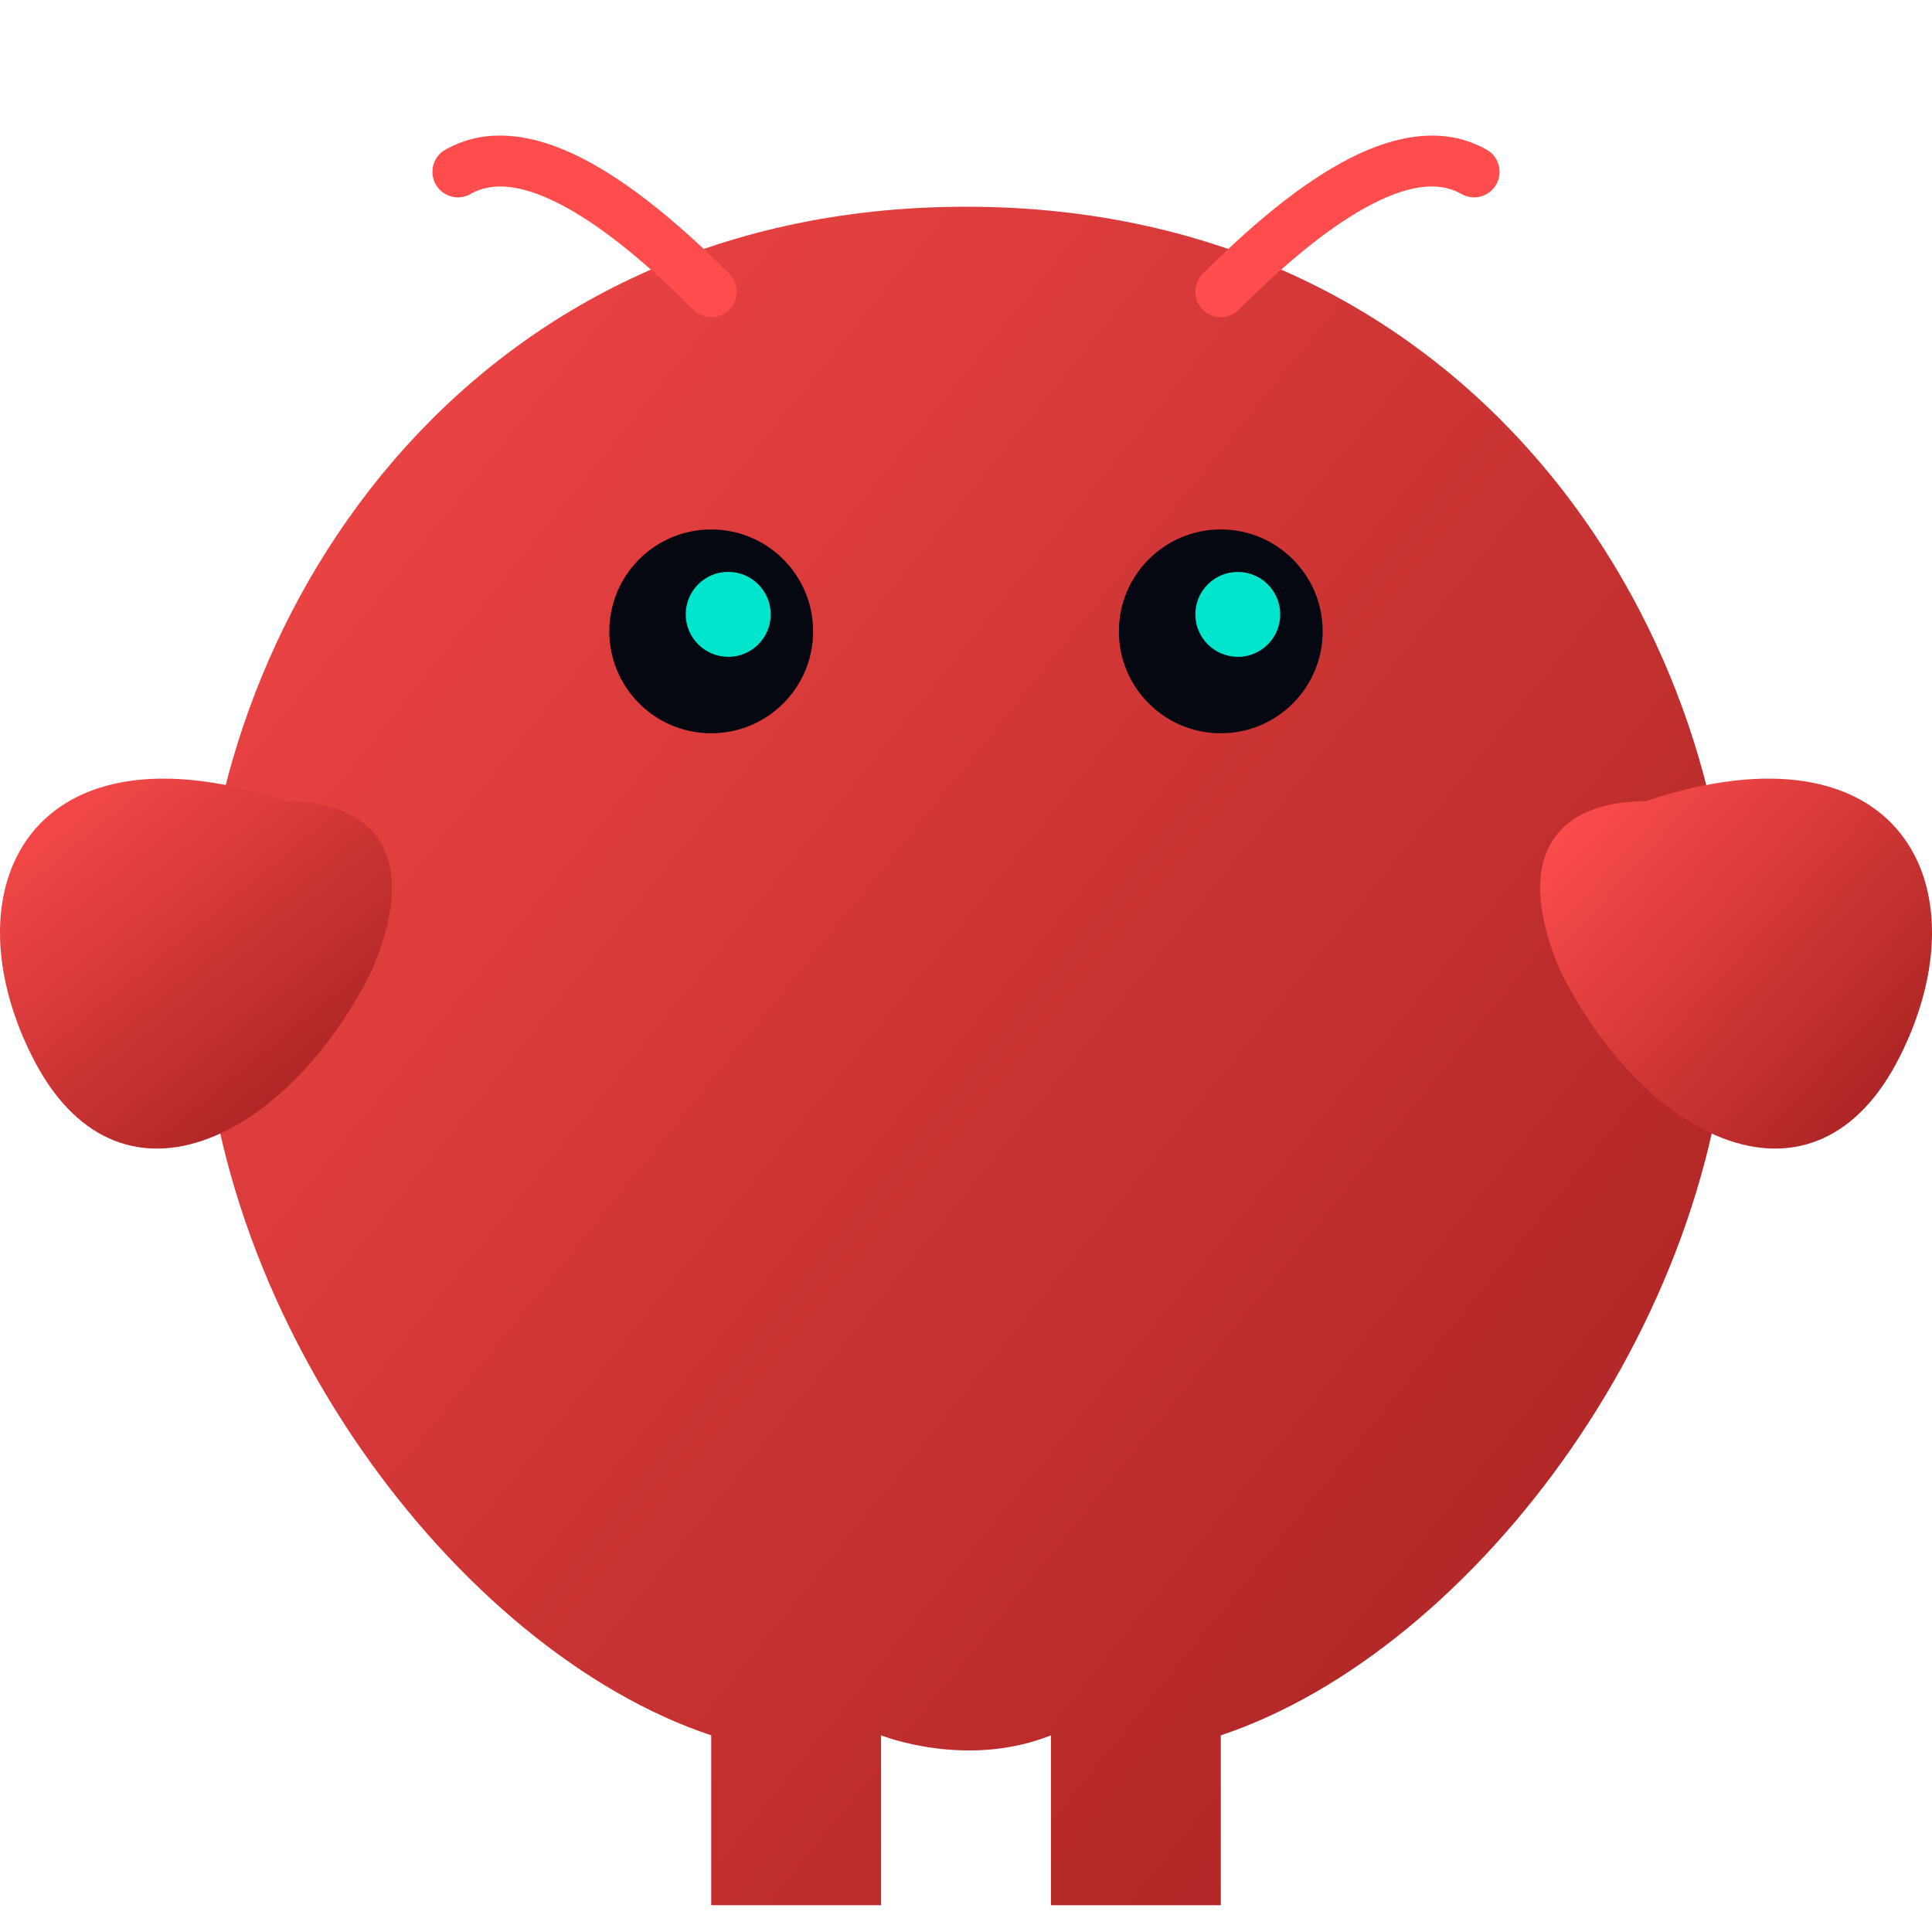
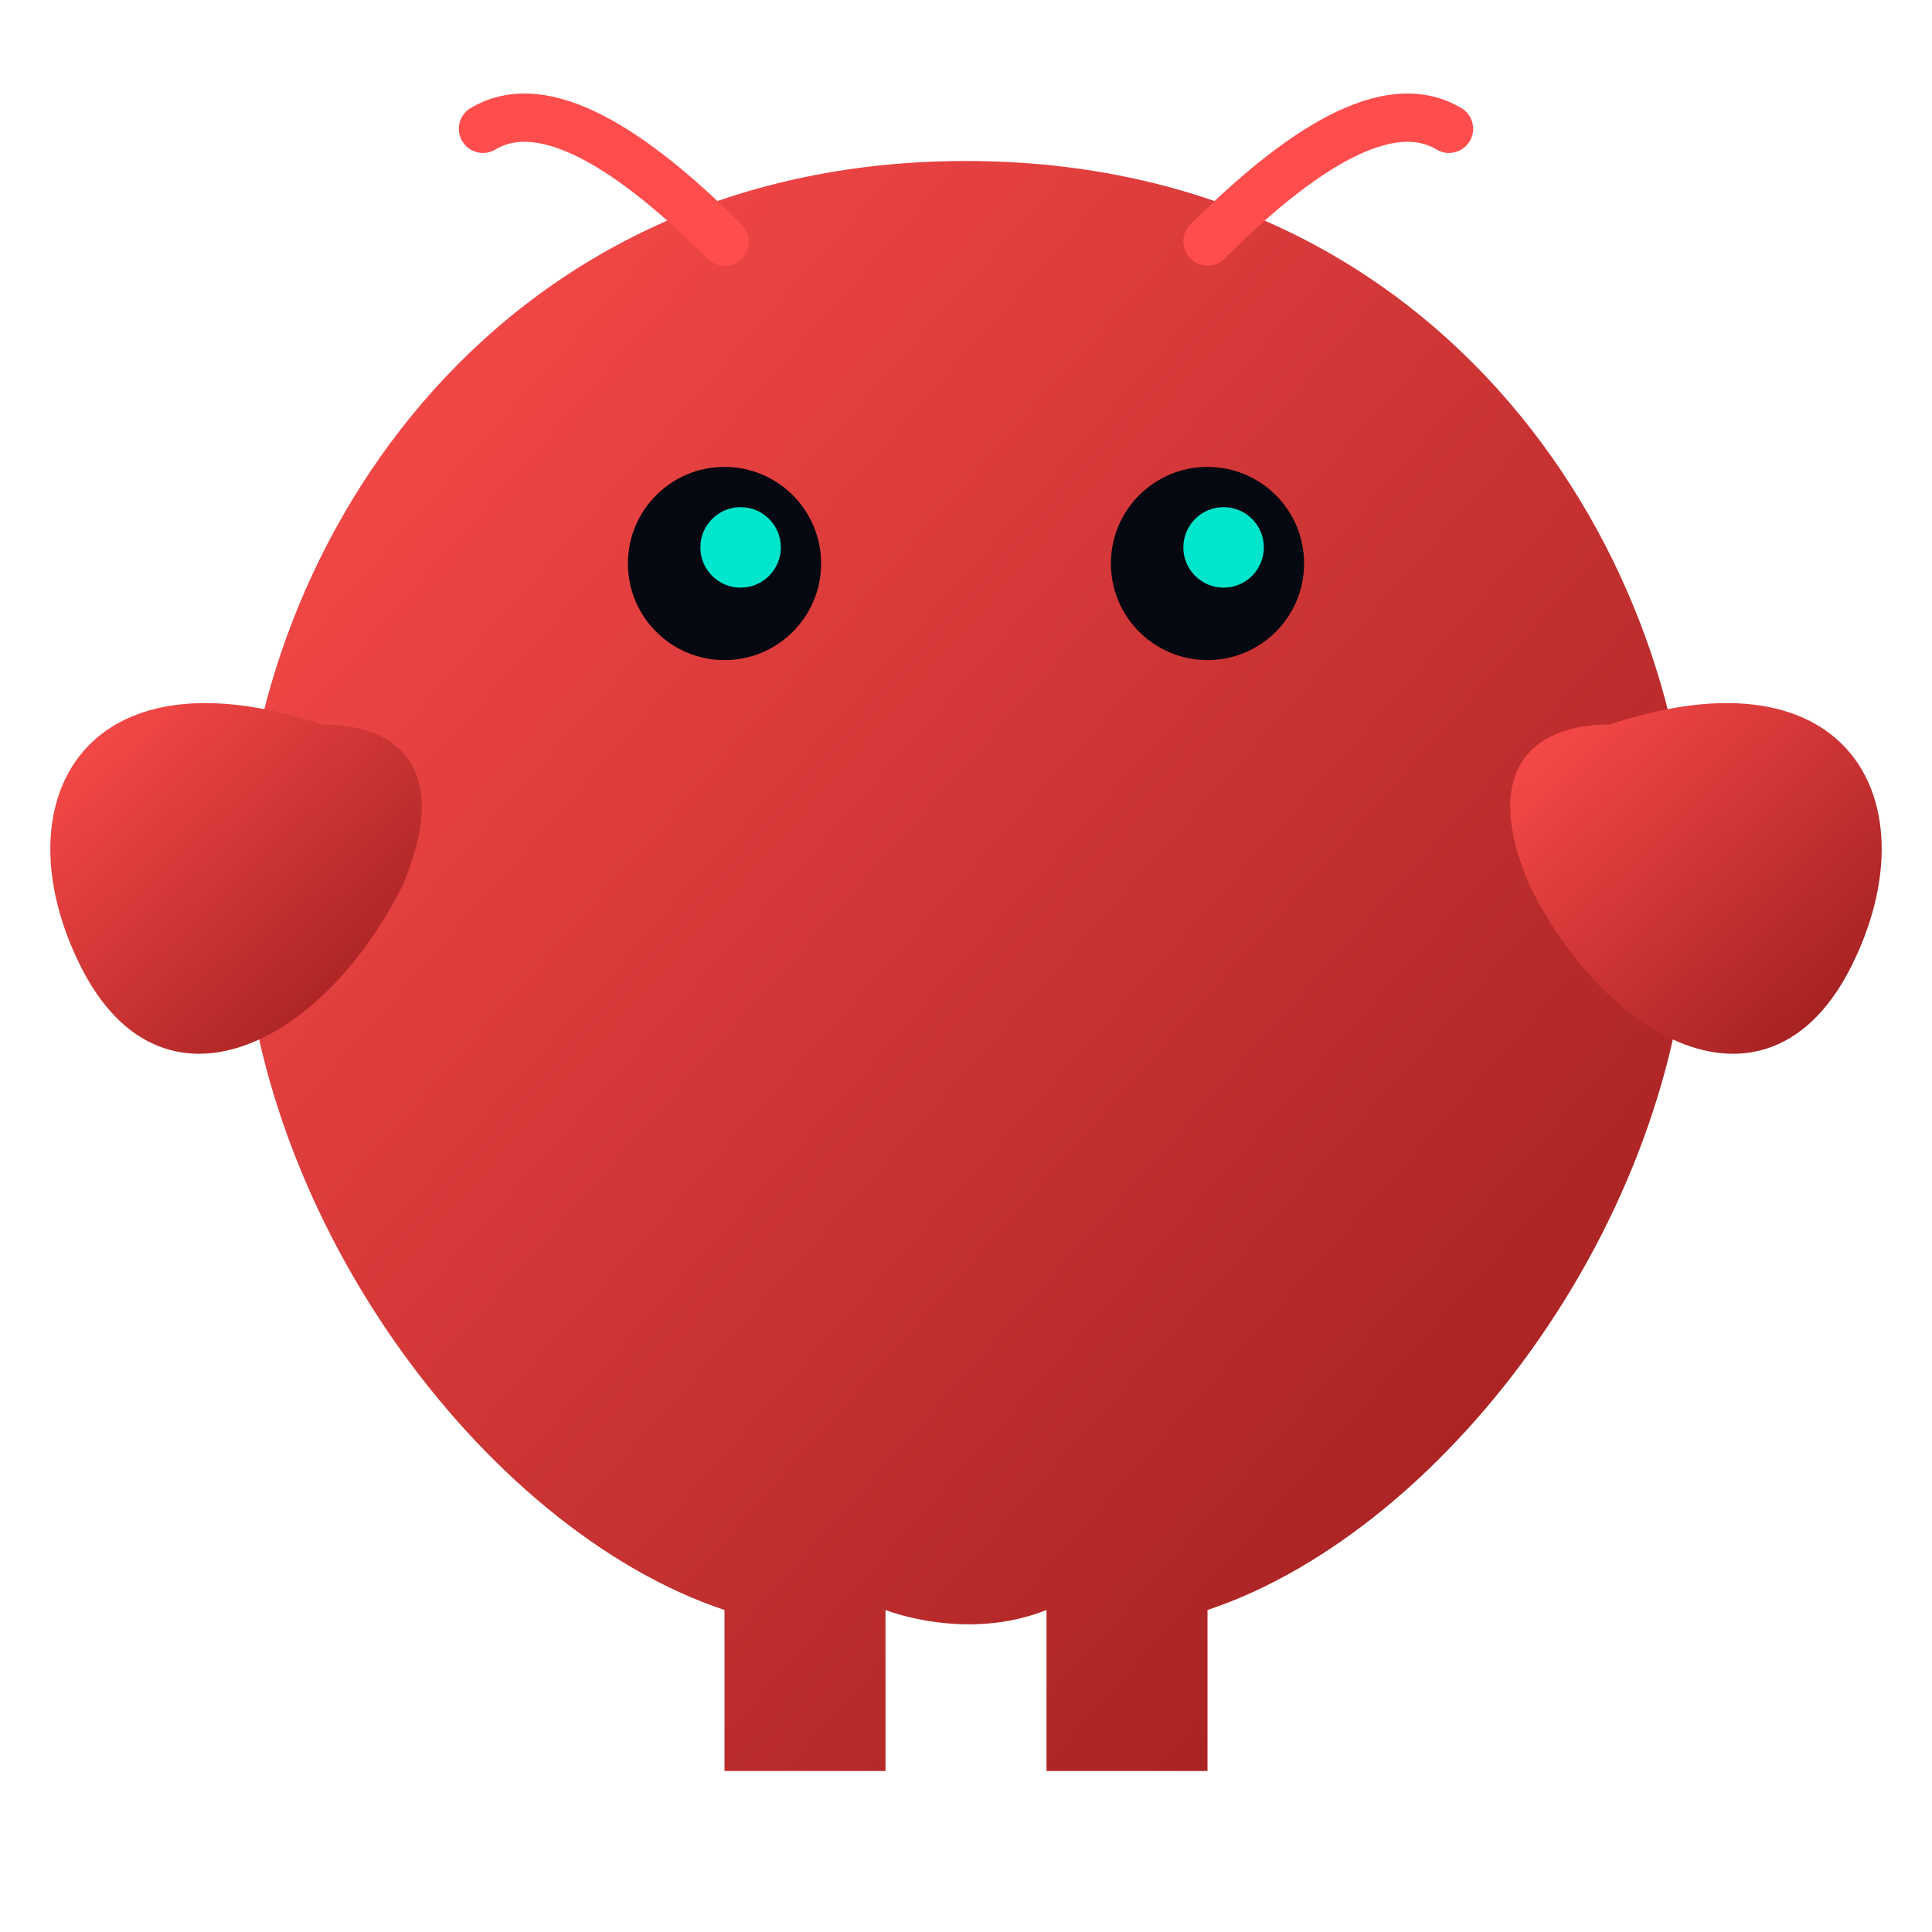
- <svg xmlns="http://www.w3.org/2000/svg" height="1em" style="flex:none;line-height:1" viewBox="0 0 24 24" width="1em">
-   <path d="M12 2.568c-6.33 0-9.495 5.275-9.495 9.495 0 4.22 3.165 8.44 6.33 9.494v2.11h2.11v-2.11s1.055.422 2.11 0v2.11h2.11v-2.11c3.165-1.055 6.33-5.274 6.33-9.494S18.33 2.568 12 2.568z" fill="url(#lobe-icons-open-claw-0-_R_0_)" />
-   <path d="M3.56 9.953C.396 8.898-.66 11.008.396 13.118c1.055 2.11 3.164 1.055 4.22-1.055.632-1.477 0-2.11-1.056-2.11z" fill="url(#lobe-icons-open-claw-1-_R_0_)" />
-   <path d="M20.44 9.953c3.164-1.055 4.22 1.055 3.164 3.165-1.055 2.11-3.164 1.055-4.22-1.055-.632-1.477 0-2.11 1.056-2.11z" fill="url(#lobe-icons-open-claw-2-_R_0_)" />
-   <path d="M5.507 1.875c.476-.285 1.036-.233 1.615.037.577.27 1.223.774 1.937 1.488a.316.316 0 01-.447.447c-.693-.693-1.279-1.138-1.757-1.361-.475-.222-.795-.205-1.022-.069a.317.317 0 01-.326-.542zM16.877 1.913c.58-.27 1.14-.323 1.616-.038a.317.317 0 01-.326.542c-.227-.136-.547-.153-1.022.069-.478.223-1.064.668-1.756 1.361a.316.316 0 11-.448-.447c.714-.714 1.36-1.218 1.936-1.487z" fill="#FF4D4D" />
-   <path d="M8.835 9.109a1.266 1.266 0 100-2.532 1.266 1.266 0 000 2.532zM15.165 9.109a1.266 1.266 0 100-2.532 1.266 1.266 0 000 2.532z" fill="#050810" />
-   <path d="M9.046 8.16a.527.527 0 100-1.056.527.527 0 000 1.055zM15.376 8.16a.527.527 0 100-1.055.527.527 0 000 1.054z" fill="#00E5CC" />
+ <svg xmlns="http://www.w3.org/2000/svg" viewBox="0 0 120 120" fill="none">
  <defs>
-     <linearGradient gradientUnits="userSpaceOnUse" id="lobe-icons-open-claw-0-_R_0_" x1="-.659" x2="27.023" y1=".458" y2="22.855">
-       <stop stop-color="#FF4D4D" />
-       <stop offset="1" stop-color="#991B1B" />
-     </linearGradient>
-     <linearGradient gradientUnits="userSpaceOnUse" id="lobe-icons-open-claw-1-_R_0_" x1="0" x2="4.311" y1="9.672" y2="14.949">
-       <stop stop-color="#FF4D4D" />
-       <stop offset="1" stop-color="#991B1B" />
-     </linearGradient>
-     <linearGradient gradientUnits="userSpaceOnUse" id="lobe-icons-open-claw-2-_R_0_" x1="19.385" x2="24.399" y1="9.953" y2="14.462">
-       <stop stop-color="#FF4D4D" />
-       <stop offset="1" stop-color="#991B1B" />
+     <linearGradient id="lobster-gradient" x1="0%" y1="0%" x2="100%" y2="100%">
+       <stop offset="0%" stop-color="#ff4d4d" />
+       <stop offset="100%" stop-color="#991b1b" />
    </linearGradient>
  </defs>
+   <path d="M60 10 C30 10 15 35 15 55 C15 75 30 95 45 100 L45 110 L55 110 L55 100 C55 100 60 102 65 100 L65 110 L75 110 L75 100 C90 95 105 75 105 55 C105 35 90 10 60 10Z" fill="url(#lobster-gradient)" />
+   <path d="M20 45 C5 40 0 50 5 60 C10 70 20 65 25 55 C28 48 25 45 20 45Z" fill="url(#lobster-gradient)" />
+   <path d="M100 45 C115 40 120 50 115 60 C110 70 100 65 95 55 C92 48 95 45 100 45Z" fill="url(#lobster-gradient)" />
+   <path d="M45 15 Q35 5 30 8" stroke="#ff4d4d" stroke-width="3" stroke-linecap="round" />
+   <path d="M75 15 Q85 5 90 8" stroke="#ff4d4d" stroke-width="3" stroke-linecap="round" />
+   <circle cx="45" cy="35" r="6" fill="#050810" />
+   <circle cx="75" cy="35" r="6" fill="#050810" />
+   <circle cx="46" cy="34" r="2.5" fill="#00e5cc" />
+   <circle cx="76" cy="34" r="2.5" fill="#00e5cc" />
</svg>
